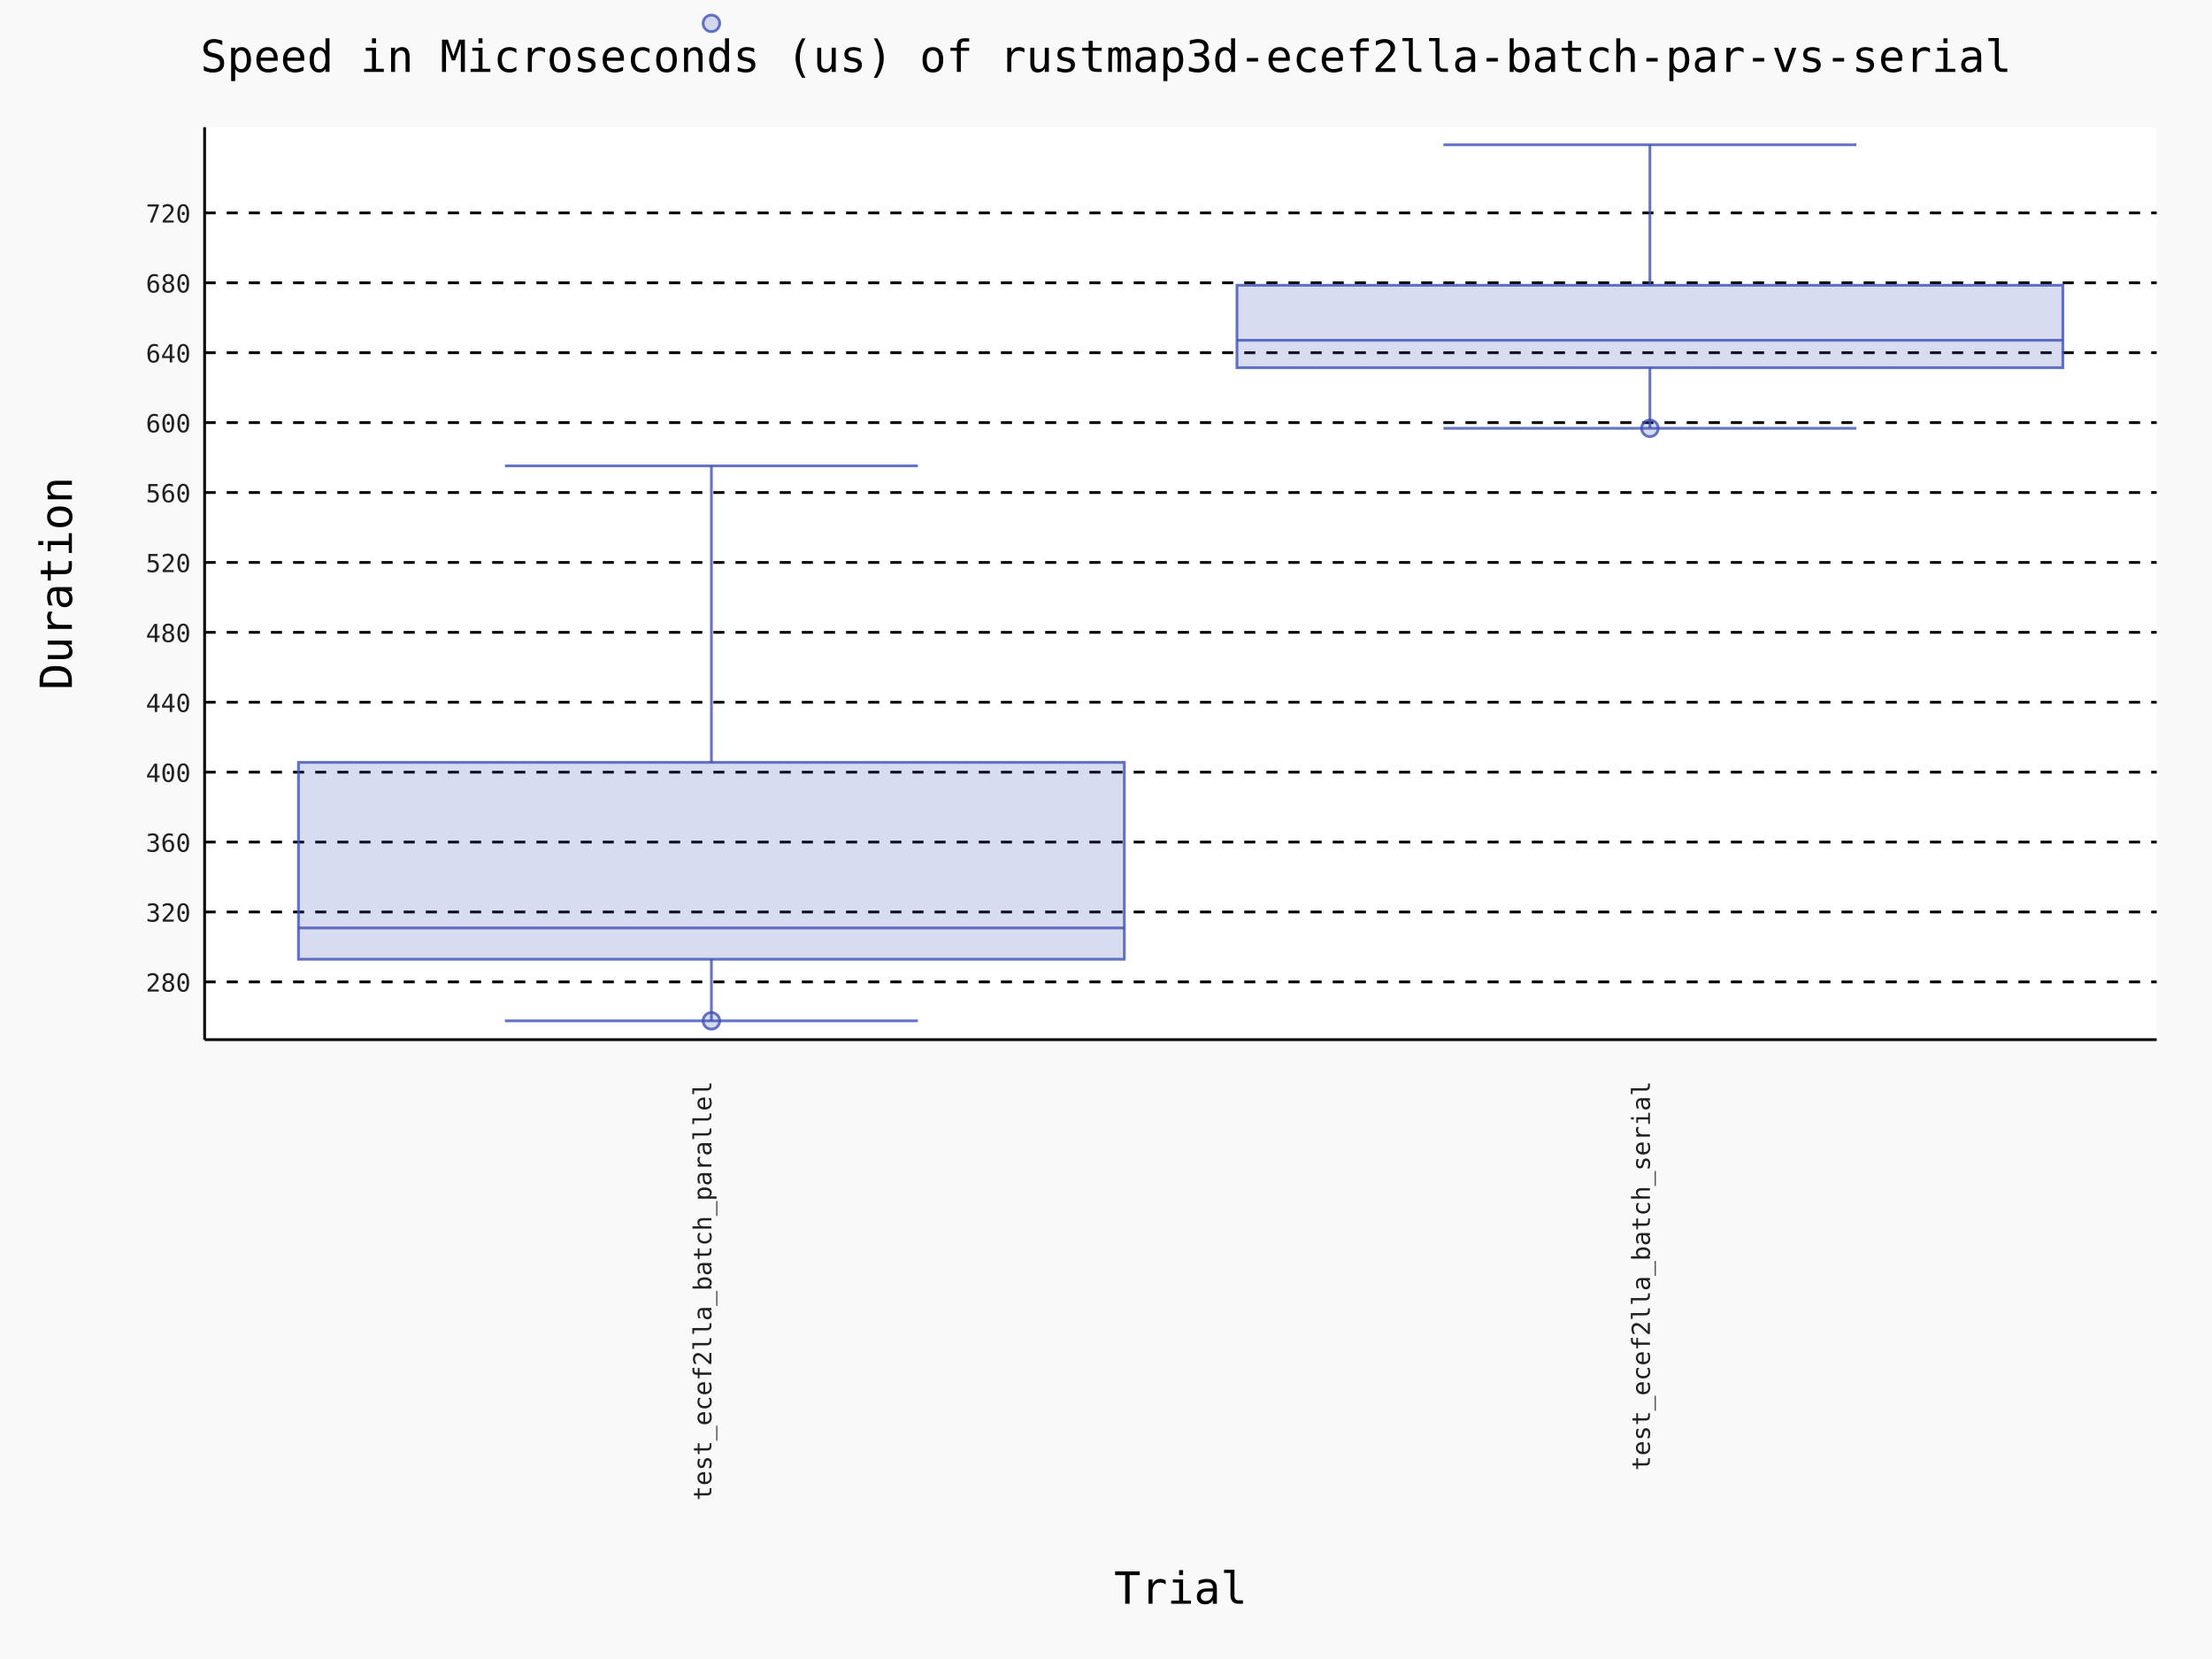
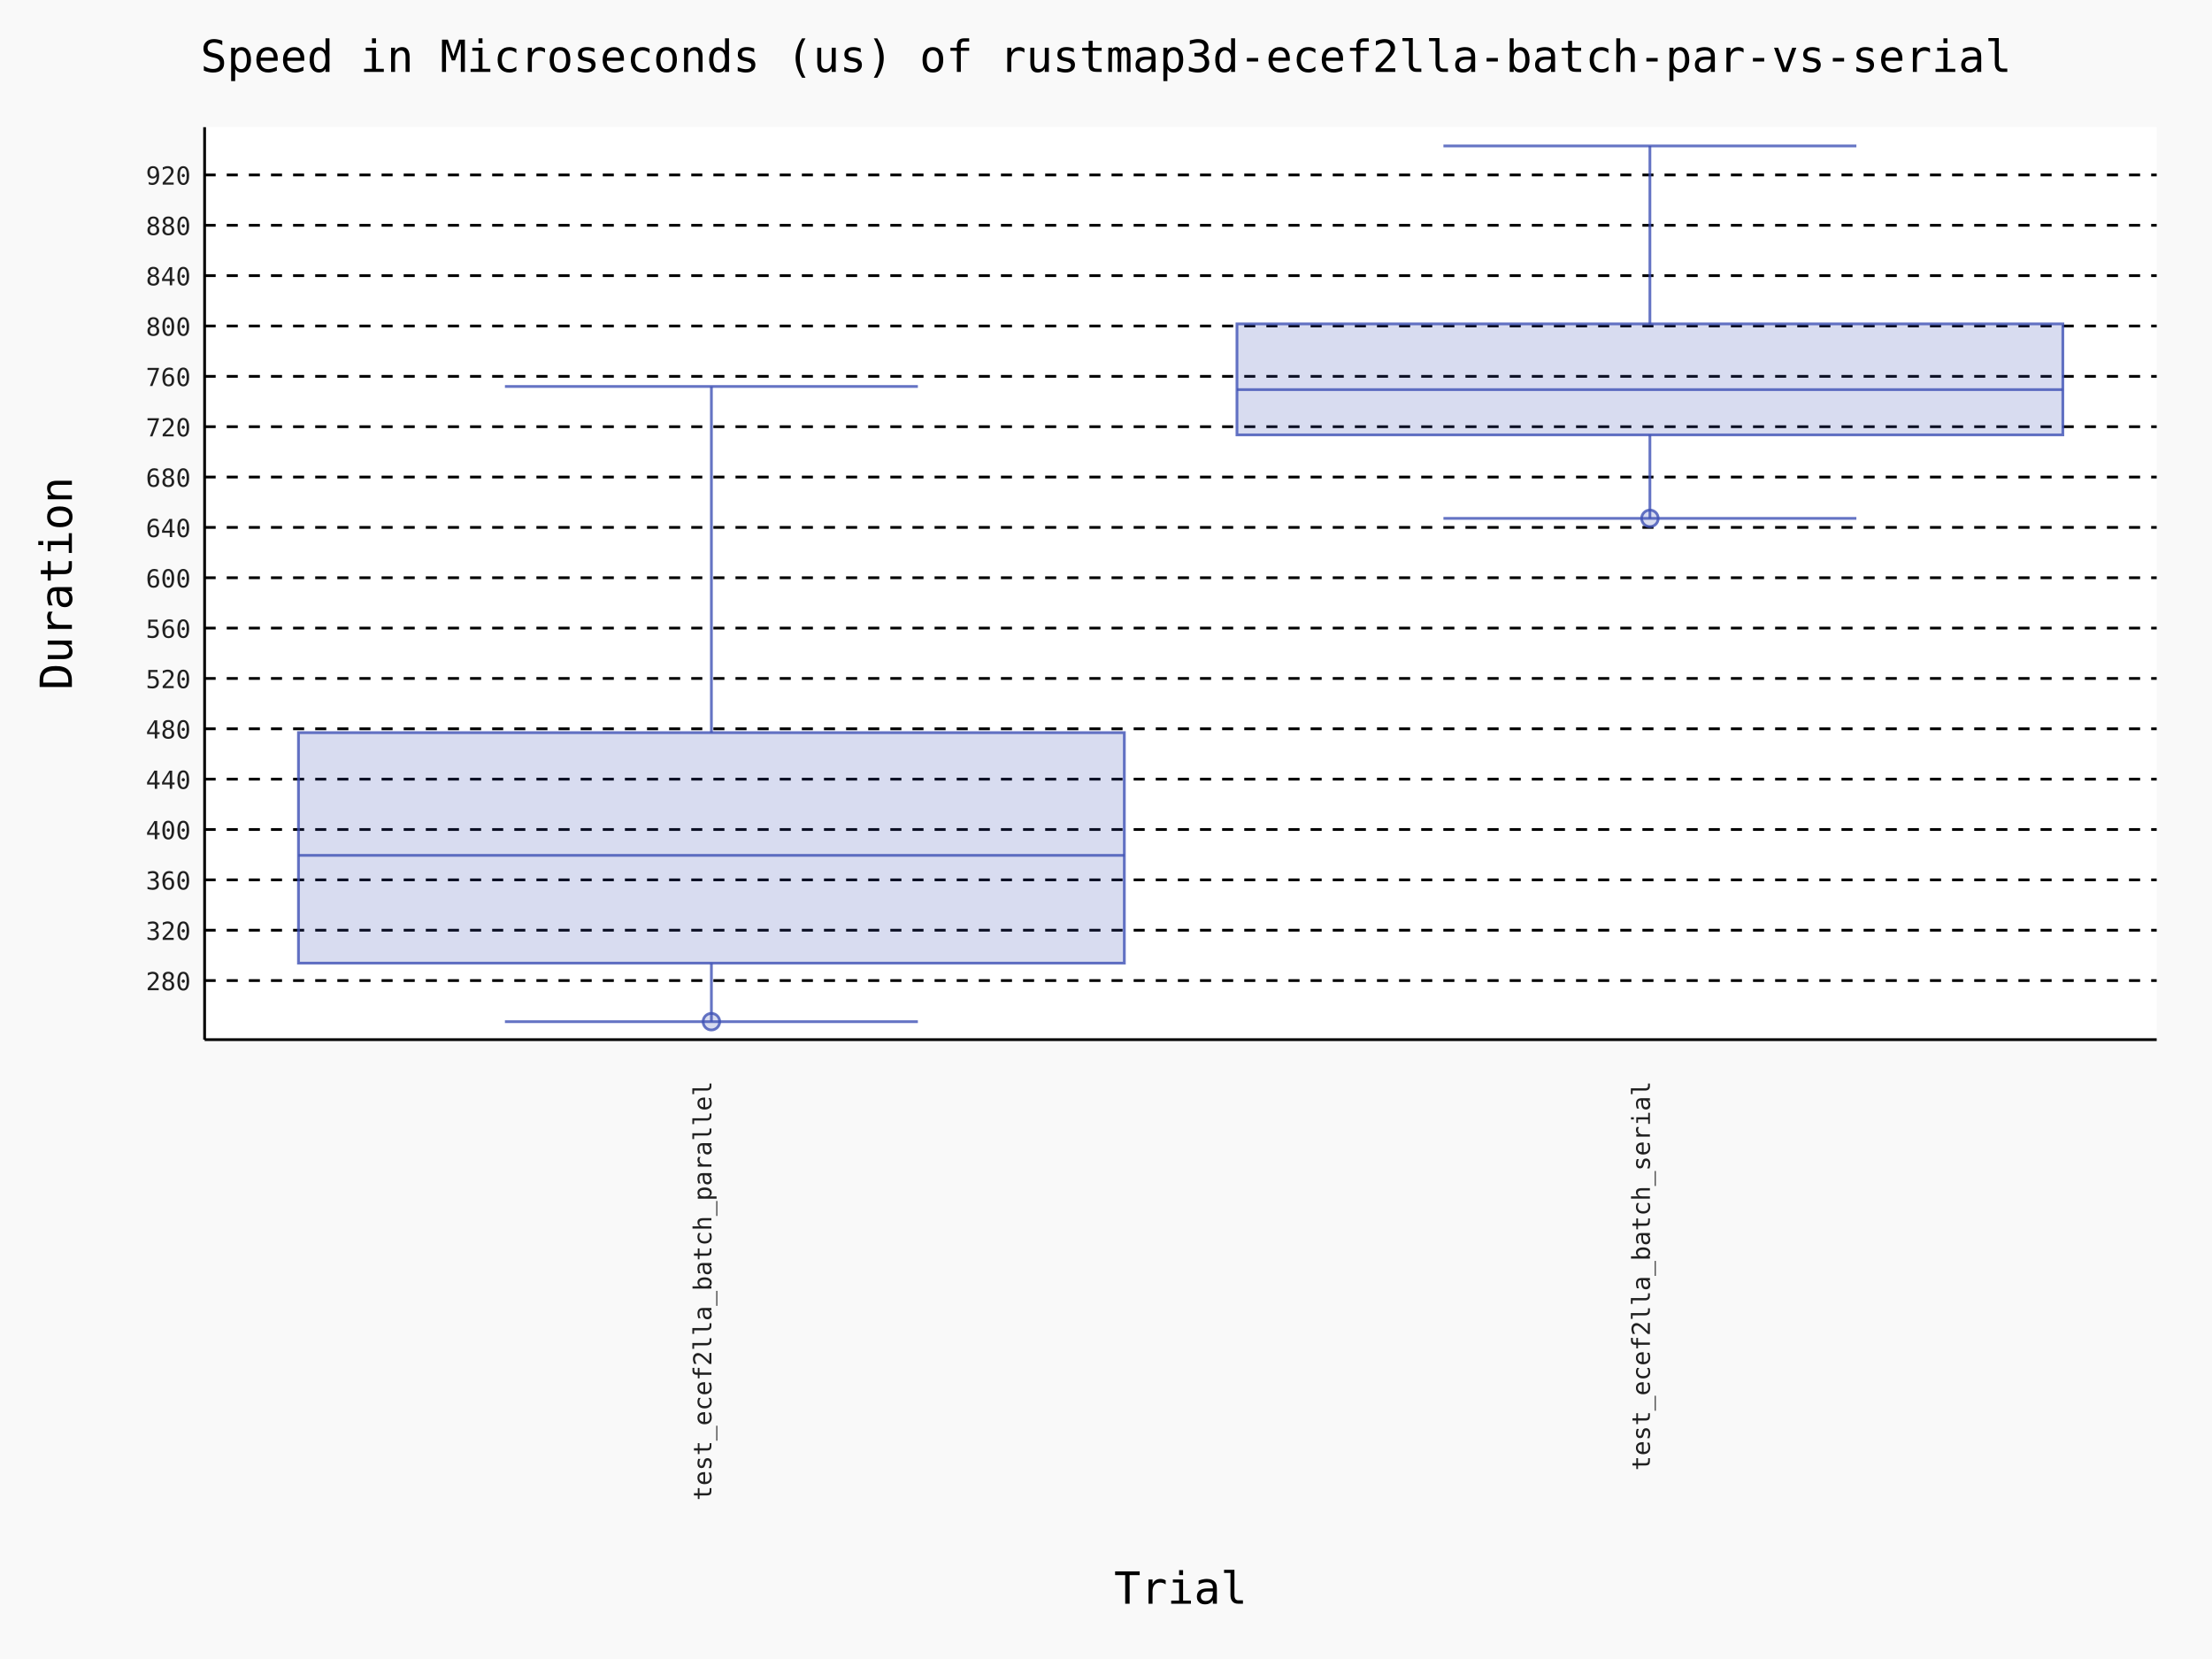
- <svg xmlns="http://www.w3.org/2000/svg" id="chart-ce5eac1c-5c37-4b82-bdf8-8d630bc03be8" class="pygal-chart" viewBox="0 0 800 600">
+ <svg xmlns="http://www.w3.org/2000/svg" id="chart-d233f9d7-39a1-476c-a34a-4d86a9d55615" class="pygal-chart" viewBox="0 0 800 600">
  <defs>
-     <style type="text/css">#chart-ce5eac1c-5c37-4b82-bdf8-8d630bc03be8{-webkit-user-select:none;-webkit-font-smoothing:antialiased;font-family:Consolas,"Deja Vu Sans Mono","Bitstream Vera Sans Mono","Courier New",monospace}#chart-ce5eac1c-5c37-4b82-bdf8-8d630bc03be8 .title{font-family:Consolas,"Deja Vu Sans Mono","Bitstream Vera Sans Mono","Courier New",monospace;font-size:16px}#chart-ce5eac1c-5c37-4b82-bdf8-8d630bc03be8 .legends .legend text{font-family:Consolas,"Deja Vu Sans Mono","Bitstream Vera Sans Mono","Courier New",monospace;font-size:14px}#chart-ce5eac1c-5c37-4b82-bdf8-8d630bc03be8 .axis text{font-family:Consolas,"Deja Vu Sans Mono","Bitstream Vera Sans Mono","Courier New",monospace;font-size:10px}#chart-ce5eac1c-5c37-4b82-bdf8-8d630bc03be8 .axis text.major{font-family:Consolas,"Deja Vu Sans Mono","Bitstream Vera Sans Mono","Courier New",monospace;font-size:10px}#chart-ce5eac1c-5c37-4b82-bdf8-8d630bc03be8 .text-overlay text.value{font-family:Consolas,"Deja Vu Sans Mono","Bitstream Vera Sans Mono","Courier New",monospace;font-size:16px}#chart-ce5eac1c-5c37-4b82-bdf8-8d630bc03be8 .text-overlay text.label{font-family:Consolas,"Deja Vu Sans Mono","Bitstream Vera Sans Mono","Courier New",monospace;font-size:10px}#chart-ce5eac1c-5c37-4b82-bdf8-8d630bc03be8 .tooltip{font-family:Consolas,"Deja Vu Sans Mono","Bitstream Vera Sans Mono","Courier New",monospace;font-size:14px}#chart-ce5eac1c-5c37-4b82-bdf8-8d630bc03be8 text.no_data{font-family:Consolas,"Deja Vu Sans Mono","Bitstream Vera Sans Mono","Courier New",monospace;font-size:64px}
- #chart-ce5eac1c-5c37-4b82-bdf8-8d630bc03be8{background-color:rgba(249,249,249,1)}#chart-ce5eac1c-5c37-4b82-bdf8-8d630bc03be8 path,#chart-ce5eac1c-5c37-4b82-bdf8-8d630bc03be8 line,#chart-ce5eac1c-5c37-4b82-bdf8-8d630bc03be8 rect,#chart-ce5eac1c-5c37-4b82-bdf8-8d630bc03be8 circle{-webkit-transition:150ms;-moz-transition:150ms;transition:150ms}#chart-ce5eac1c-5c37-4b82-bdf8-8d630bc03be8 .graph &gt; .background{fill:rgba(249,249,249,1)}#chart-ce5eac1c-5c37-4b82-bdf8-8d630bc03be8 .plot &gt; .background{fill:rgba(255,255,255,1)}#chart-ce5eac1c-5c37-4b82-bdf8-8d630bc03be8 .graph{fill:rgba(0,0,0,.87)}#chart-ce5eac1c-5c37-4b82-bdf8-8d630bc03be8 text.no_data{fill:rgba(0,0,0,1)}#chart-ce5eac1c-5c37-4b82-bdf8-8d630bc03be8 .title{fill:rgba(0,0,0,1)}#chart-ce5eac1c-5c37-4b82-bdf8-8d630bc03be8 .legends .legend text{fill:rgba(0,0,0,.87)}#chart-ce5eac1c-5c37-4b82-bdf8-8d630bc03be8 .legends .legend:hover text{fill:rgba(0,0,0,1)}#chart-ce5eac1c-5c37-4b82-bdf8-8d630bc03be8 .axis .line{stroke:rgba(0,0,0,1)}#chart-ce5eac1c-5c37-4b82-bdf8-8d630bc03be8 .axis .guide.line{stroke:rgba(0,0,0,.54)}#chart-ce5eac1c-5c37-4b82-bdf8-8d630bc03be8 .axis .major.line{stroke:rgba(0,0,0,.87)}#chart-ce5eac1c-5c37-4b82-bdf8-8d630bc03be8 .axis text.major{fill:rgba(0,0,0,1)}#chart-ce5eac1c-5c37-4b82-bdf8-8d630bc03be8 .axis.y .guides:hover .guide.line,#chart-ce5eac1c-5c37-4b82-bdf8-8d630bc03be8 .line-graph .axis.x .guides:hover .guide.line,#chart-ce5eac1c-5c37-4b82-bdf8-8d630bc03be8 .stackedline-graph .axis.x .guides:hover .guide.line,#chart-ce5eac1c-5c37-4b82-bdf8-8d630bc03be8 .xy-graph .axis.x .guides:hover .guide.line{stroke:rgba(0,0,0,1)}#chart-ce5eac1c-5c37-4b82-bdf8-8d630bc03be8 .axis .guides:hover text{fill:rgba(0,0,0,1)}#chart-ce5eac1c-5c37-4b82-bdf8-8d630bc03be8 .reactive{fill-opacity:.7;stroke-opacity:.8;stroke-width:1}#chart-ce5eac1c-5c37-4b82-bdf8-8d630bc03be8 .ci{stroke:rgba(0,0,0,.87)}#chart-ce5eac1c-5c37-4b82-bdf8-8d630bc03be8 .reactive.active,#chart-ce5eac1c-5c37-4b82-bdf8-8d630bc03be8 .active .reactive{fill-opacity:.8;stroke-opacity:.9;stroke-width:4}#chart-ce5eac1c-5c37-4b82-bdf8-8d630bc03be8 .ci .reactive.active{stroke-width:1.5}#chart-ce5eac1c-5c37-4b82-bdf8-8d630bc03be8 .series text{fill:rgba(0,0,0,1)}#chart-ce5eac1c-5c37-4b82-bdf8-8d630bc03be8 .tooltip rect{fill:rgba(255,255,255,1);stroke:rgba(0,0,0,1);-webkit-transition:opacity 150ms;-moz-transition:opacity 150ms;transition:opacity 150ms}#chart-ce5eac1c-5c37-4b82-bdf8-8d630bc03be8 .tooltip .label{fill:rgba(0,0,0,.87)}#chart-ce5eac1c-5c37-4b82-bdf8-8d630bc03be8 .tooltip .label{fill:rgba(0,0,0,.87)}#chart-ce5eac1c-5c37-4b82-bdf8-8d630bc03be8 .tooltip .legend{font-size:.8em;fill:rgba(0,0,0,.54)}#chart-ce5eac1c-5c37-4b82-bdf8-8d630bc03be8 .tooltip .x_label{font-size:.6em;fill:rgba(0,0,0,1)}#chart-ce5eac1c-5c37-4b82-bdf8-8d630bc03be8 .tooltip .xlink{font-size:.5em;text-decoration:underline}#chart-ce5eac1c-5c37-4b82-bdf8-8d630bc03be8 .tooltip .value{font-size:1.5em}#chart-ce5eac1c-5c37-4b82-bdf8-8d630bc03be8 .bound{font-size:.5em}#chart-ce5eac1c-5c37-4b82-bdf8-8d630bc03be8 .max-value{font-size:.75em;fill:rgba(0,0,0,.54)}#chart-ce5eac1c-5c37-4b82-bdf8-8d630bc03be8 .map-element{fill:rgba(255,255,255,1);stroke:rgba(0,0,0,.54) !important}#chart-ce5eac1c-5c37-4b82-bdf8-8d630bc03be8 .map-element .reactive{fill-opacity:inherit;stroke-opacity:inherit}#chart-ce5eac1c-5c37-4b82-bdf8-8d630bc03be8 .color-0,#chart-ce5eac1c-5c37-4b82-bdf8-8d630bc03be8 .color-0 a:visited{stroke:#3F51B5;fill:#3F51B5}#chart-ce5eac1c-5c37-4b82-bdf8-8d630bc03be8 .color-1,#chart-ce5eac1c-5c37-4b82-bdf8-8d630bc03be8 .color-1 a:visited{stroke:#3F51B5;fill:#3F51B5}#chart-ce5eac1c-5c37-4b82-bdf8-8d630bc03be8 .text-overlay .color-0 text{fill:black}#chart-ce5eac1c-5c37-4b82-bdf8-8d630bc03be8 .text-overlay .color-1 text{fill:black}
- #chart-ce5eac1c-5c37-4b82-bdf8-8d630bc03be8 text.no_data{text-anchor:middle}#chart-ce5eac1c-5c37-4b82-bdf8-8d630bc03be8 .guide.line{fill:none}#chart-ce5eac1c-5c37-4b82-bdf8-8d630bc03be8 .centered{text-anchor:middle}#chart-ce5eac1c-5c37-4b82-bdf8-8d630bc03be8 .title{text-anchor:middle}#chart-ce5eac1c-5c37-4b82-bdf8-8d630bc03be8 .legends .legend text{fill-opacity:1}#chart-ce5eac1c-5c37-4b82-bdf8-8d630bc03be8 .axis.x text{text-anchor:middle}#chart-ce5eac1c-5c37-4b82-bdf8-8d630bc03be8 .axis.x:not(.web) text[transform]{text-anchor:start}#chart-ce5eac1c-5c37-4b82-bdf8-8d630bc03be8 .axis.x:not(.web) text[transform].backwards{text-anchor:end}#chart-ce5eac1c-5c37-4b82-bdf8-8d630bc03be8 .axis.y text{text-anchor:end}#chart-ce5eac1c-5c37-4b82-bdf8-8d630bc03be8 .axis.y text[transform].backwards{text-anchor:start}#chart-ce5eac1c-5c37-4b82-bdf8-8d630bc03be8 .axis.y2 text{text-anchor:start}#chart-ce5eac1c-5c37-4b82-bdf8-8d630bc03be8 .axis.y2 text[transform].backwards{text-anchor:end}#chart-ce5eac1c-5c37-4b82-bdf8-8d630bc03be8 .axis .guide.line{stroke-dasharray:4,4;stroke:black}#chart-ce5eac1c-5c37-4b82-bdf8-8d630bc03be8 .axis .major.guide.line{stroke-dasharray:6,6;stroke:black}#chart-ce5eac1c-5c37-4b82-bdf8-8d630bc03be8 .horizontal .axis.y .guide.line,#chart-ce5eac1c-5c37-4b82-bdf8-8d630bc03be8 .horizontal .axis.y2 .guide.line,#chart-ce5eac1c-5c37-4b82-bdf8-8d630bc03be8 .vertical .axis.x .guide.line{opacity:0}#chart-ce5eac1c-5c37-4b82-bdf8-8d630bc03be8 .horizontal .axis.always_show .guide.line,#chart-ce5eac1c-5c37-4b82-bdf8-8d630bc03be8 .vertical .axis.always_show .guide.line{opacity:1 !important}#chart-ce5eac1c-5c37-4b82-bdf8-8d630bc03be8 .axis.y .guides:hover .guide.line,#chart-ce5eac1c-5c37-4b82-bdf8-8d630bc03be8 .axis.y2 .guides:hover .guide.line,#chart-ce5eac1c-5c37-4b82-bdf8-8d630bc03be8 .axis.x .guides:hover .guide.line{opacity:1}#chart-ce5eac1c-5c37-4b82-bdf8-8d630bc03be8 .axis .guides:hover text{opacity:1}#chart-ce5eac1c-5c37-4b82-bdf8-8d630bc03be8 .nofill{fill:none}#chart-ce5eac1c-5c37-4b82-bdf8-8d630bc03be8 .subtle-fill{fill-opacity:.2}#chart-ce5eac1c-5c37-4b82-bdf8-8d630bc03be8 .dot{stroke-width:1px;fill-opacity:1;stroke-opacity:1}#chart-ce5eac1c-5c37-4b82-bdf8-8d630bc03be8 .dot.active{stroke-width:5px}#chart-ce5eac1c-5c37-4b82-bdf8-8d630bc03be8 .dot.negative{fill:transparent}#chart-ce5eac1c-5c37-4b82-bdf8-8d630bc03be8 text,#chart-ce5eac1c-5c37-4b82-bdf8-8d630bc03be8 tspan{stroke:none !important}#chart-ce5eac1c-5c37-4b82-bdf8-8d630bc03be8 .series text.active{opacity:1}#chart-ce5eac1c-5c37-4b82-bdf8-8d630bc03be8 .tooltip rect{fill-opacity:.95;stroke-width:.5}#chart-ce5eac1c-5c37-4b82-bdf8-8d630bc03be8 .tooltip text{fill-opacity:1}#chart-ce5eac1c-5c37-4b82-bdf8-8d630bc03be8 .showable{visibility:hidden}#chart-ce5eac1c-5c37-4b82-bdf8-8d630bc03be8 .showable.shown{visibility:visible}#chart-ce5eac1c-5c37-4b82-bdf8-8d630bc03be8 .gauge-background{fill:rgba(229,229,229,1);stroke:none}#chart-ce5eac1c-5c37-4b82-bdf8-8d630bc03be8 .bg-lines{stroke:rgba(249,249,249,1);stroke-width:2px}
+     <style type="text/css">#chart-d233f9d7-39a1-476c-a34a-4d86a9d55615{-webkit-user-select:none;-webkit-font-smoothing:antialiased;font-family:Consolas,"Deja Vu Sans Mono","Bitstream Vera Sans Mono","Courier New",monospace}#chart-d233f9d7-39a1-476c-a34a-4d86a9d55615 .title{font-family:Consolas,"Deja Vu Sans Mono","Bitstream Vera Sans Mono","Courier New",monospace;font-size:16px}#chart-d233f9d7-39a1-476c-a34a-4d86a9d55615 .legends .legend text{font-family:Consolas,"Deja Vu Sans Mono","Bitstream Vera Sans Mono","Courier New",monospace;font-size:14px}#chart-d233f9d7-39a1-476c-a34a-4d86a9d55615 .axis text{font-family:Consolas,"Deja Vu Sans Mono","Bitstream Vera Sans Mono","Courier New",monospace;font-size:10px}#chart-d233f9d7-39a1-476c-a34a-4d86a9d55615 .axis text.major{font-family:Consolas,"Deja Vu Sans Mono","Bitstream Vera Sans Mono","Courier New",monospace;font-size:10px}#chart-d233f9d7-39a1-476c-a34a-4d86a9d55615 .text-overlay text.value{font-family:Consolas,"Deja Vu Sans Mono","Bitstream Vera Sans Mono","Courier New",monospace;font-size:16px}#chart-d233f9d7-39a1-476c-a34a-4d86a9d55615 .text-overlay text.label{font-family:Consolas,"Deja Vu Sans Mono","Bitstream Vera Sans Mono","Courier New",monospace;font-size:10px}#chart-d233f9d7-39a1-476c-a34a-4d86a9d55615 .tooltip{font-family:Consolas,"Deja Vu Sans Mono","Bitstream Vera Sans Mono","Courier New",monospace;font-size:14px}#chart-d233f9d7-39a1-476c-a34a-4d86a9d55615 text.no_data{font-family:Consolas,"Deja Vu Sans Mono","Bitstream Vera Sans Mono","Courier New",monospace;font-size:64px}
+ #chart-d233f9d7-39a1-476c-a34a-4d86a9d55615{background-color:rgba(249,249,249,1)}#chart-d233f9d7-39a1-476c-a34a-4d86a9d55615 path,#chart-d233f9d7-39a1-476c-a34a-4d86a9d55615 line,#chart-d233f9d7-39a1-476c-a34a-4d86a9d55615 rect,#chart-d233f9d7-39a1-476c-a34a-4d86a9d55615 circle{-webkit-transition:150ms;-moz-transition:150ms;transition:150ms}#chart-d233f9d7-39a1-476c-a34a-4d86a9d55615 .graph &gt; .background{fill:rgba(249,249,249,1)}#chart-d233f9d7-39a1-476c-a34a-4d86a9d55615 .plot &gt; .background{fill:rgba(255,255,255,1)}#chart-d233f9d7-39a1-476c-a34a-4d86a9d55615 .graph{fill:rgba(0,0,0,.87)}#chart-d233f9d7-39a1-476c-a34a-4d86a9d55615 text.no_data{fill:rgba(0,0,0,1)}#chart-d233f9d7-39a1-476c-a34a-4d86a9d55615 .title{fill:rgba(0,0,0,1)}#chart-d233f9d7-39a1-476c-a34a-4d86a9d55615 .legends .legend text{fill:rgba(0,0,0,.87)}#chart-d233f9d7-39a1-476c-a34a-4d86a9d55615 .legends .legend:hover text{fill:rgba(0,0,0,1)}#chart-d233f9d7-39a1-476c-a34a-4d86a9d55615 .axis .line{stroke:rgba(0,0,0,1)}#chart-d233f9d7-39a1-476c-a34a-4d86a9d55615 .axis .guide.line{stroke:rgba(0,0,0,.54)}#chart-d233f9d7-39a1-476c-a34a-4d86a9d55615 .axis .major.line{stroke:rgba(0,0,0,.87)}#chart-d233f9d7-39a1-476c-a34a-4d86a9d55615 .axis text.major{fill:rgba(0,0,0,1)}#chart-d233f9d7-39a1-476c-a34a-4d86a9d55615 .axis.y .guides:hover .guide.line,#chart-d233f9d7-39a1-476c-a34a-4d86a9d55615 .line-graph .axis.x .guides:hover .guide.line,#chart-d233f9d7-39a1-476c-a34a-4d86a9d55615 .stackedline-graph .axis.x .guides:hover .guide.line,#chart-d233f9d7-39a1-476c-a34a-4d86a9d55615 .xy-graph .axis.x .guides:hover .guide.line{stroke:rgba(0,0,0,1)}#chart-d233f9d7-39a1-476c-a34a-4d86a9d55615 .axis .guides:hover text{fill:rgba(0,0,0,1)}#chart-d233f9d7-39a1-476c-a34a-4d86a9d55615 .reactive{fill-opacity:.7;stroke-opacity:.8;stroke-width:1}#chart-d233f9d7-39a1-476c-a34a-4d86a9d55615 .ci{stroke:rgba(0,0,0,.87)}#chart-d233f9d7-39a1-476c-a34a-4d86a9d55615 .reactive.active,#chart-d233f9d7-39a1-476c-a34a-4d86a9d55615 .active .reactive{fill-opacity:.8;stroke-opacity:.9;stroke-width:4}#chart-d233f9d7-39a1-476c-a34a-4d86a9d55615 .ci .reactive.active{stroke-width:1.5}#chart-d233f9d7-39a1-476c-a34a-4d86a9d55615 .series text{fill:rgba(0,0,0,1)}#chart-d233f9d7-39a1-476c-a34a-4d86a9d55615 .tooltip rect{fill:rgba(255,255,255,1);stroke:rgba(0,0,0,1);-webkit-transition:opacity 150ms;-moz-transition:opacity 150ms;transition:opacity 150ms}#chart-d233f9d7-39a1-476c-a34a-4d86a9d55615 .tooltip .label{fill:rgba(0,0,0,.87)}#chart-d233f9d7-39a1-476c-a34a-4d86a9d55615 .tooltip .label{fill:rgba(0,0,0,.87)}#chart-d233f9d7-39a1-476c-a34a-4d86a9d55615 .tooltip .legend{font-size:.8em;fill:rgba(0,0,0,.54)}#chart-d233f9d7-39a1-476c-a34a-4d86a9d55615 .tooltip .x_label{font-size:.6em;fill:rgba(0,0,0,1)}#chart-d233f9d7-39a1-476c-a34a-4d86a9d55615 .tooltip .xlink{font-size:.5em;text-decoration:underline}#chart-d233f9d7-39a1-476c-a34a-4d86a9d55615 .tooltip .value{font-size:1.5em}#chart-d233f9d7-39a1-476c-a34a-4d86a9d55615 .bound{font-size:.5em}#chart-d233f9d7-39a1-476c-a34a-4d86a9d55615 .max-value{font-size:.75em;fill:rgba(0,0,0,.54)}#chart-d233f9d7-39a1-476c-a34a-4d86a9d55615 .map-element{fill:rgba(255,255,255,1);stroke:rgba(0,0,0,.54) !important}#chart-d233f9d7-39a1-476c-a34a-4d86a9d55615 .map-element .reactive{fill-opacity:inherit;stroke-opacity:inherit}#chart-d233f9d7-39a1-476c-a34a-4d86a9d55615 .color-0,#chart-d233f9d7-39a1-476c-a34a-4d86a9d55615 .color-0 a:visited{stroke:#3F51B5;fill:#3F51B5}#chart-d233f9d7-39a1-476c-a34a-4d86a9d55615 .color-1,#chart-d233f9d7-39a1-476c-a34a-4d86a9d55615 .color-1 a:visited{stroke:#3F51B5;fill:#3F51B5}#chart-d233f9d7-39a1-476c-a34a-4d86a9d55615 .text-overlay .color-0 text{fill:black}#chart-d233f9d7-39a1-476c-a34a-4d86a9d55615 .text-overlay .color-1 text{fill:black}
+ #chart-d233f9d7-39a1-476c-a34a-4d86a9d55615 text.no_data{text-anchor:middle}#chart-d233f9d7-39a1-476c-a34a-4d86a9d55615 .guide.line{fill:none}#chart-d233f9d7-39a1-476c-a34a-4d86a9d55615 .centered{text-anchor:middle}#chart-d233f9d7-39a1-476c-a34a-4d86a9d55615 .title{text-anchor:middle}#chart-d233f9d7-39a1-476c-a34a-4d86a9d55615 .legends .legend text{fill-opacity:1}#chart-d233f9d7-39a1-476c-a34a-4d86a9d55615 .axis.x text{text-anchor:middle}#chart-d233f9d7-39a1-476c-a34a-4d86a9d55615 .axis.x:not(.web) text[transform]{text-anchor:start}#chart-d233f9d7-39a1-476c-a34a-4d86a9d55615 .axis.x:not(.web) text[transform].backwards{text-anchor:end}#chart-d233f9d7-39a1-476c-a34a-4d86a9d55615 .axis.y text{text-anchor:end}#chart-d233f9d7-39a1-476c-a34a-4d86a9d55615 .axis.y text[transform].backwards{text-anchor:start}#chart-d233f9d7-39a1-476c-a34a-4d86a9d55615 .axis.y2 text{text-anchor:start}#chart-d233f9d7-39a1-476c-a34a-4d86a9d55615 .axis.y2 text[transform].backwards{text-anchor:end}#chart-d233f9d7-39a1-476c-a34a-4d86a9d55615 .axis .guide.line{stroke-dasharray:4,4;stroke:black}#chart-d233f9d7-39a1-476c-a34a-4d86a9d55615 .axis .major.guide.line{stroke-dasharray:6,6;stroke:black}#chart-d233f9d7-39a1-476c-a34a-4d86a9d55615 .horizontal .axis.y .guide.line,#chart-d233f9d7-39a1-476c-a34a-4d86a9d55615 .horizontal .axis.y2 .guide.line,#chart-d233f9d7-39a1-476c-a34a-4d86a9d55615 .vertical .axis.x .guide.line{opacity:0}#chart-d233f9d7-39a1-476c-a34a-4d86a9d55615 .horizontal .axis.always_show .guide.line,#chart-d233f9d7-39a1-476c-a34a-4d86a9d55615 .vertical .axis.always_show .guide.line{opacity:1 !important}#chart-d233f9d7-39a1-476c-a34a-4d86a9d55615 .axis.y .guides:hover .guide.line,#chart-d233f9d7-39a1-476c-a34a-4d86a9d55615 .axis.y2 .guides:hover .guide.line,#chart-d233f9d7-39a1-476c-a34a-4d86a9d55615 .axis.x .guides:hover .guide.line{opacity:1}#chart-d233f9d7-39a1-476c-a34a-4d86a9d55615 .axis .guides:hover text{opacity:1}#chart-d233f9d7-39a1-476c-a34a-4d86a9d55615 .nofill{fill:none}#chart-d233f9d7-39a1-476c-a34a-4d86a9d55615 .subtle-fill{fill-opacity:.2}#chart-d233f9d7-39a1-476c-a34a-4d86a9d55615 .dot{stroke-width:1px;fill-opacity:1;stroke-opacity:1}#chart-d233f9d7-39a1-476c-a34a-4d86a9d55615 .dot.active{stroke-width:5px}#chart-d233f9d7-39a1-476c-a34a-4d86a9d55615 .dot.negative{fill:transparent}#chart-d233f9d7-39a1-476c-a34a-4d86a9d55615 text,#chart-d233f9d7-39a1-476c-a34a-4d86a9d55615 tspan{stroke:none !important}#chart-d233f9d7-39a1-476c-a34a-4d86a9d55615 .series text.active{opacity:1}#chart-d233f9d7-39a1-476c-a34a-4d86a9d55615 .tooltip rect{fill-opacity:.95;stroke-width:.5}#chart-d233f9d7-39a1-476c-a34a-4d86a9d55615 .tooltip text{fill-opacity:1}#chart-d233f9d7-39a1-476c-a34a-4d86a9d55615 .showable{visibility:hidden}#chart-d233f9d7-39a1-476c-a34a-4d86a9d55615 .showable.shown{visibility:visible}#chart-d233f9d7-39a1-476c-a34a-4d86a9d55615 .gauge-background{fill:rgba(229,229,229,1);stroke:none}#chart-d233f9d7-39a1-476c-a34a-4d86a9d55615 .bg-lines{stroke:rgba(249,249,249,1);stroke-width:2px}
.tooltip .value{font-size:1em !important}.axis text{font-size:9px !important}</style>
  </defs>
  <g class="graph custombox-graph vertical">
    <rect x="0" y="0" width="800" height="600" class="background" />
    <g transform="translate(74, 46)" class="plot">
      <rect x="0" y="0" width="706.0" height="330.0" class="background" />
      <g class="axis y always_show">
        <path d="M0 330 h706" class="line" />
        <g class="guides">
-           <path d="M0 309.116 h706" class="guide line" />
-           <text x="-5" y="312.616" class="">280</text>
+           <path d="M0 308.631 h706" class="guide line" />
+           <text x="-5" y="312.131" class="">280</text>
        </g>
        <g class="guides">
-           <path d="M0 283.832 h706" class="guide line" />
-           <text x="-5" y="287.332" class="">320</text>
+           <path d="M0 290.421 h706" class="guide line" />
+           <text x="-5" y="293.921" class="">320</text>
        </g>
        <g class="guides">
-           <path d="M0 258.549 h706" class="guide line" />
-           <text x="-5" y="262.049" class="">360</text>
+           <path d="M0 272.211 h706" class="guide line" />
+           <text x="-5" y="275.711" class="">360</text>
        </g>
        <g class="guides">
-           <path d="M0 233.265 h706" class="guide line" />
-           <text x="-5" y="236.765" class="">400</text>
+           <path d="M0 254.001 h706" class="guide line" />
+           <text x="-5" y="257.501" class="">400</text>
        </g>
        <g class="guides">
-           <path d="M0 207.982 h706" class="guide line" />
-           <text x="-5" y="211.482" class="">440</text>
+           <path d="M0 235.791 h706" class="guide line" />
+           <text x="-5" y="239.291" class="">440</text>
        </g>
        <g class="guides">
-           <path d="M0 182.698 h706" class="guide line" />
-           <text x="-5" y="186.198" class="">480</text>
+           <path d="M0 217.581 h706" class="guide line" />
+           <text x="-5" y="221.081" class="">480</text>
        </g>
        <g class="guides">
-           <path d="M0 157.415 h706" class="guide line" />
-           <text x="-5" y="160.915" class="">520</text>
+           <path d="M0 199.371 h706" class="guide line" />
+           <text x="-5" y="202.871" class="">520</text>
        </g>
        <g class="guides">
-           <path d="M0 132.131 h706" class="guide line" />
-           <text x="-5" y="135.631" class="">560</text>
+           <path d="M0 181.161 h706" class="guide line" />
+           <text x="-5" y="184.661" class="">560</text>
        </g>
        <g class="guides">
-           <path d="M0 106.848 h706" class="guide line" />
-           <text x="-5" y="110.348" class="">600</text>
+           <path d="M0 162.951 h706" class="guide line" />
+           <text x="-5" y="166.451" class="">600</text>
        </g>
        <g class="guides">
-           <path d="M0 81.565 h706" class="guide line" />
-           <text x="-5" y="85.065" class="">640</text>
+           <path d="M0 144.741 h706" class="guide line" />
+           <text x="-5" y="148.241" class="">640</text>
        </g>
        <g class="guides">
-           <path d="M0 56.281 h706" class="guide line" />
-           <text x="-5" y="59.781" class="">680</text>
+           <path d="M0 126.532 h706" class="guide line" />
+           <text x="-5" y="130.032" class="">680</text>
        </g>
        <g class="guides">
-           <path d="M0 30.998 h706" class="guide line" />
-           <text x="-5" y="34.498" class="">720</text>
+           <path d="M0 108.322 h706" class="guide line" />
+           <text x="-5" y="111.822" class="">720</text>
+         </g>
+         <g class="guides">
+           <path d="M0 90.112 h706" class="guide line" />
+           <text x="-5" y="93.612" class="">760</text>
+         </g>
+         <g class="guides">
+           <path d="M0 71.902 h706" class="guide line" />
+           <text x="-5" y="75.402" class="">800</text>
+         </g>
+         <g class="guides">
+           <path d="M0 53.692 h706" class="guide line" />
+           <text x="-5" y="57.192" class="">840</text>
+         </g>
+         <g class="guides">
+           <path d="M0 35.482 h706" class="guide line" />
+           <text x="-5" y="38.982" class="">880</text>
+         </g>
+         <g class="guides">
+           <path d="M0 17.272 h706" class="guide line" />
+           <text x="-5" y="20.772" class="">920</text>
        </g>
      </g>
      <g class="axis x">
        <path d="M0 0 v330" class="line" />
        <g class="guides">
          <path d="M183.288 0 v330" class="guide line" />
          <text x="183.288" y="345.0" class="backwards" transform="rotate(270 183.2885 345)">test_ecef2lla_batch_parallel</text>
        </g>
        <g class="guides">
          <path d="M522.712 0 v330" class="guide line" />
          <text x="522.712" y="345.0" class="backwards" transform="rotate(270 522.7115 345)">test_ecef2lla_batch_serial</text>
        </g>
      </g>
      <g class="series serie-0 color-0">
        <g class="boxes">
          <g class="box">
-             <path stroke-width="3" d="M108.615 323.206 L257.962 323.206" class="reactive tooltip-trigger" />
-             <path stroke-width="3" d="M33.942 289.613 L332.635 289.613" class="reactive tooltip-trigger" />
-             <path stroke-width="3" d="M108.615 122.492 L257.962 122.492" class="reactive tooltip-trigger" />
-             <path stroke-width="2" d="M183.288 323.206 L183.288 300.925" class="reactive tooltip-trigger" />
-             <path stroke-width="2" d="M183.288 122.492 L183.288 229.723" class="reactive tooltip-trigger" />
-             <rect x="33.942" y="229.723" height="71.202" width="298.692" class="subtle-fill reactive tooltip-trigger" />
-             <circle cx="183.288" cy="323.206" r="3" class="subtle-fill reactive tooltip-trigger" />
-             <circle cx="183.288" cy="-37.557" r="3" class="subtle-fill reactive tooltip-trigger" />
+             <path stroke-width="3" d="M108.615 323.502 L257.962 323.502" class="reactive tooltip-trigger" />
+             <path stroke-width="3" d="M33.942 263.352 L332.635 263.352" class="reactive tooltip-trigger" />
+             <path stroke-width="3" d="M108.615 93.773 L257.962 93.773" class="reactive tooltip-trigger" />
+             <path stroke-width="2" d="M183.288 323.502 L183.288 302.333" class="reactive tooltip-trigger" />
+             <path stroke-width="2" d="M183.288 93.773 L183.288 218.966" class="reactive tooltip-trigger" />
+             <rect x="33.942" y="218.966" height="83.367" width="298.692" class="subtle-fill reactive tooltip-trigger" />
+             <circle cx="183.288" cy="323.502" r="3" class="subtle-fill reactive tooltip-trigger" />
+             <circle cx="183.288" cy="-195.575" r="3" class="subtle-fill reactive tooltip-trigger" />
          </g>
        </g>
      </g>
      <g class="series serie-1 color-1">
        <g class="boxes">
          <g class="box">
-             <path stroke-width="3" d="M448.038 108.902 L597.385 108.902" class="reactive tooltip-trigger" />
-             <path stroke-width="3" d="M373.365 77.061 L672.058 77.061" class="reactive tooltip-trigger" />
-             <path stroke-width="3" d="M448.038 6.373 L597.385 6.373" class="reactive tooltip-trigger" />
-             <path stroke-width="2" d="M522.712 108.902 L522.712 86.99" class="reactive tooltip-trigger" />
-             <path stroke-width="2" d="M522.712 6.373 L522.712 57.17" class="reactive tooltip-trigger" />
-             <rect x="373.365" y="57.17" height="29.82" width="298.692" class="subtle-fill reactive tooltip-trigger" />
-             <circle cx="522.712" cy="108.902" r="3" class="subtle-fill reactive tooltip-trigger" />
-             <circle cx="522.712" cy="-245.066" r="3" class="subtle-fill reactive tooltip-trigger" />
+             <path stroke-width="3" d="M448.038 141.479 L597.385 141.479" class="reactive tooltip-trigger" />
+             <path stroke-width="3" d="M373.365 94.911 L672.058 94.911" class="reactive tooltip-trigger" />
+             <path stroke-width="3" d="M448.038 6.783 L597.385 6.783" class="reactive tooltip-trigger" />
+             <path stroke-width="2" d="M522.712 141.479 L522.712 111.281" class="reactive tooltip-trigger" />
+             <path stroke-width="2" d="M522.712 6.783 L522.712 71.124" class="reactive tooltip-trigger" />
+             <rect x="373.365" y="71.124" height="40.156" width="298.692" class="subtle-fill reactive tooltip-trigger" />
+             <circle cx="522.712" cy="141.479" r="3" class="subtle-fill reactive tooltip-trigger" />
+             <circle cx="522.712" cy="-194.418" r="3" class="subtle-fill reactive tooltip-trigger" />
          </g>
        </g>
      </g>
    </g>
    <g class="titles">
      <text x="400.0" y="26" class="title plot_title">Speed in Microseconds (us) of rustmap3d-ecef2lla-batch-par-vs-serial</text>
      <text x="427.0" y="580.0" class="title">Trial</text>
      <text x="0" y="237.0" class="title" transform="rotate(-90 0 211)">Duration</text>
    </g>
    <g transform="translate(74, 46)" class="plot overlay">
      <g class="series serie-0 color-0" />
      <g class="series serie-1 color-1" />
    </g>
    <g transform="translate(74, 46)" class="plot text-overlay">
      <g class="series serie-0 color-0" />
      <g class="series serie-1 color-1" />
    </g>
    <g transform="translate(74, 46)" class="plot tooltip-overlay">
      <g transform="translate(0 0)" style="opacity: 0" class="tooltip">
        <rect rx="0" ry="0" width="0" height="0" class="tooltip-box" />
        <g class="text" />
      </g>
    </g>
  </g>
</svg>
